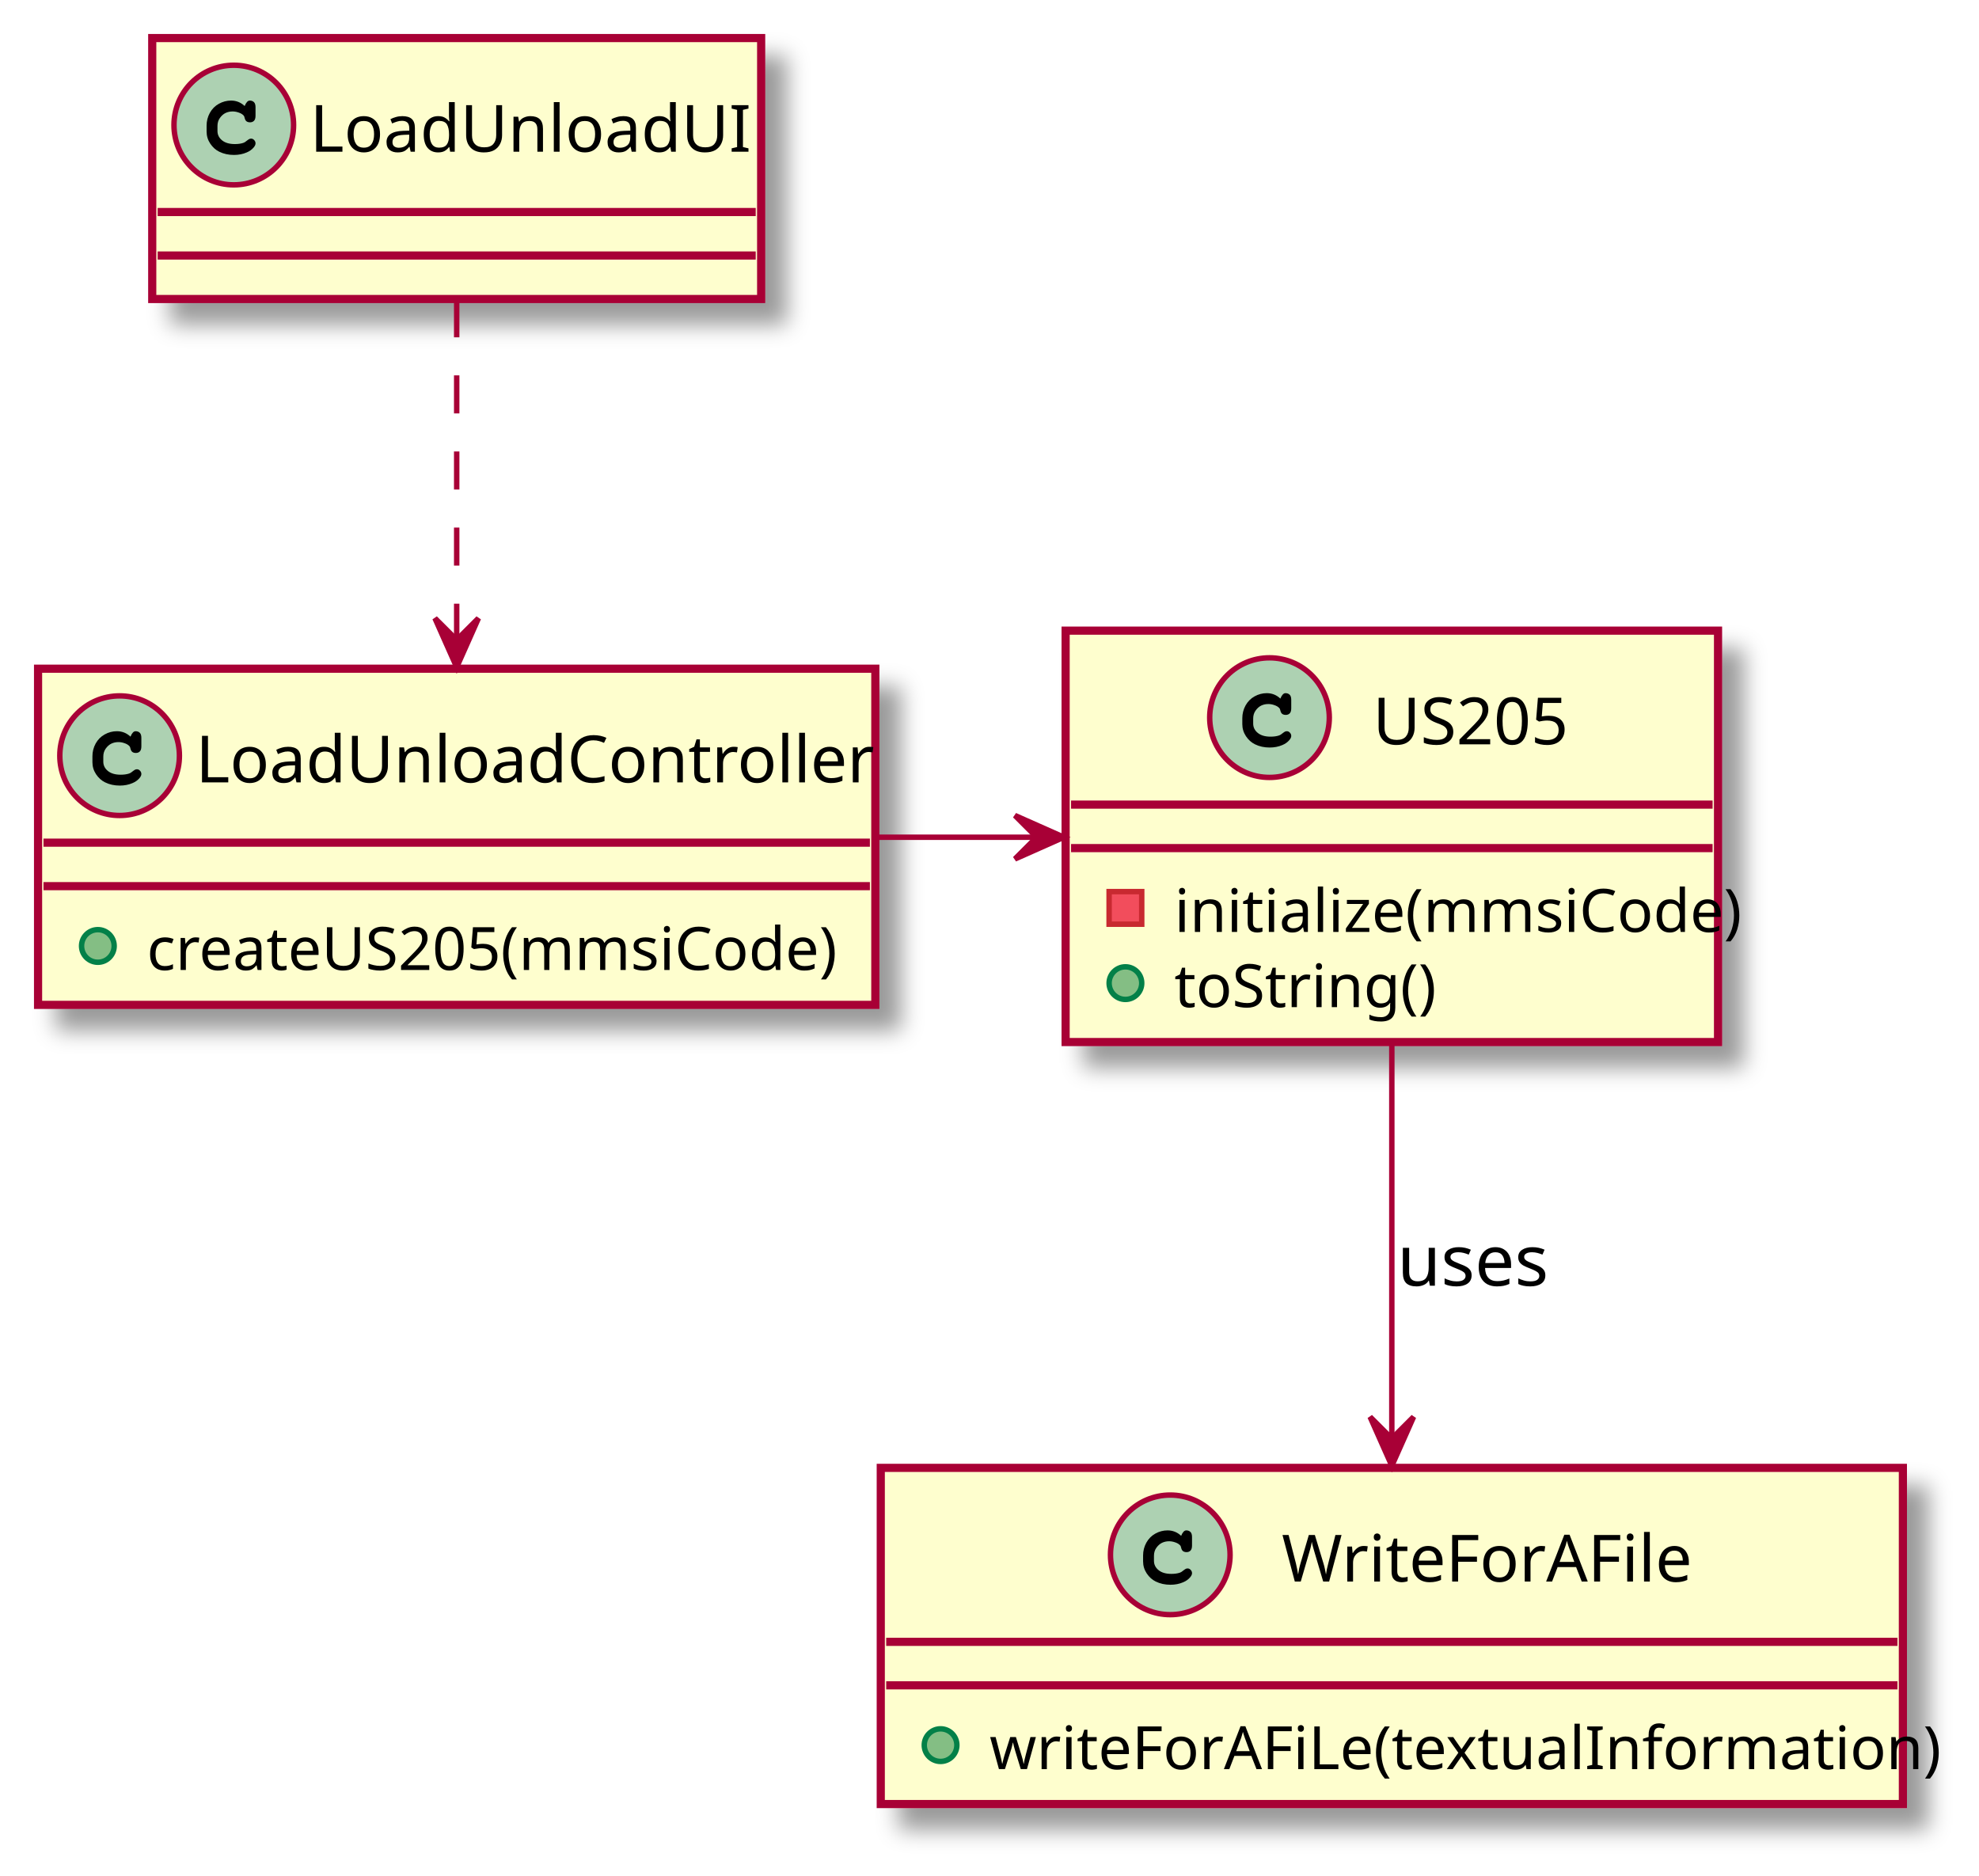
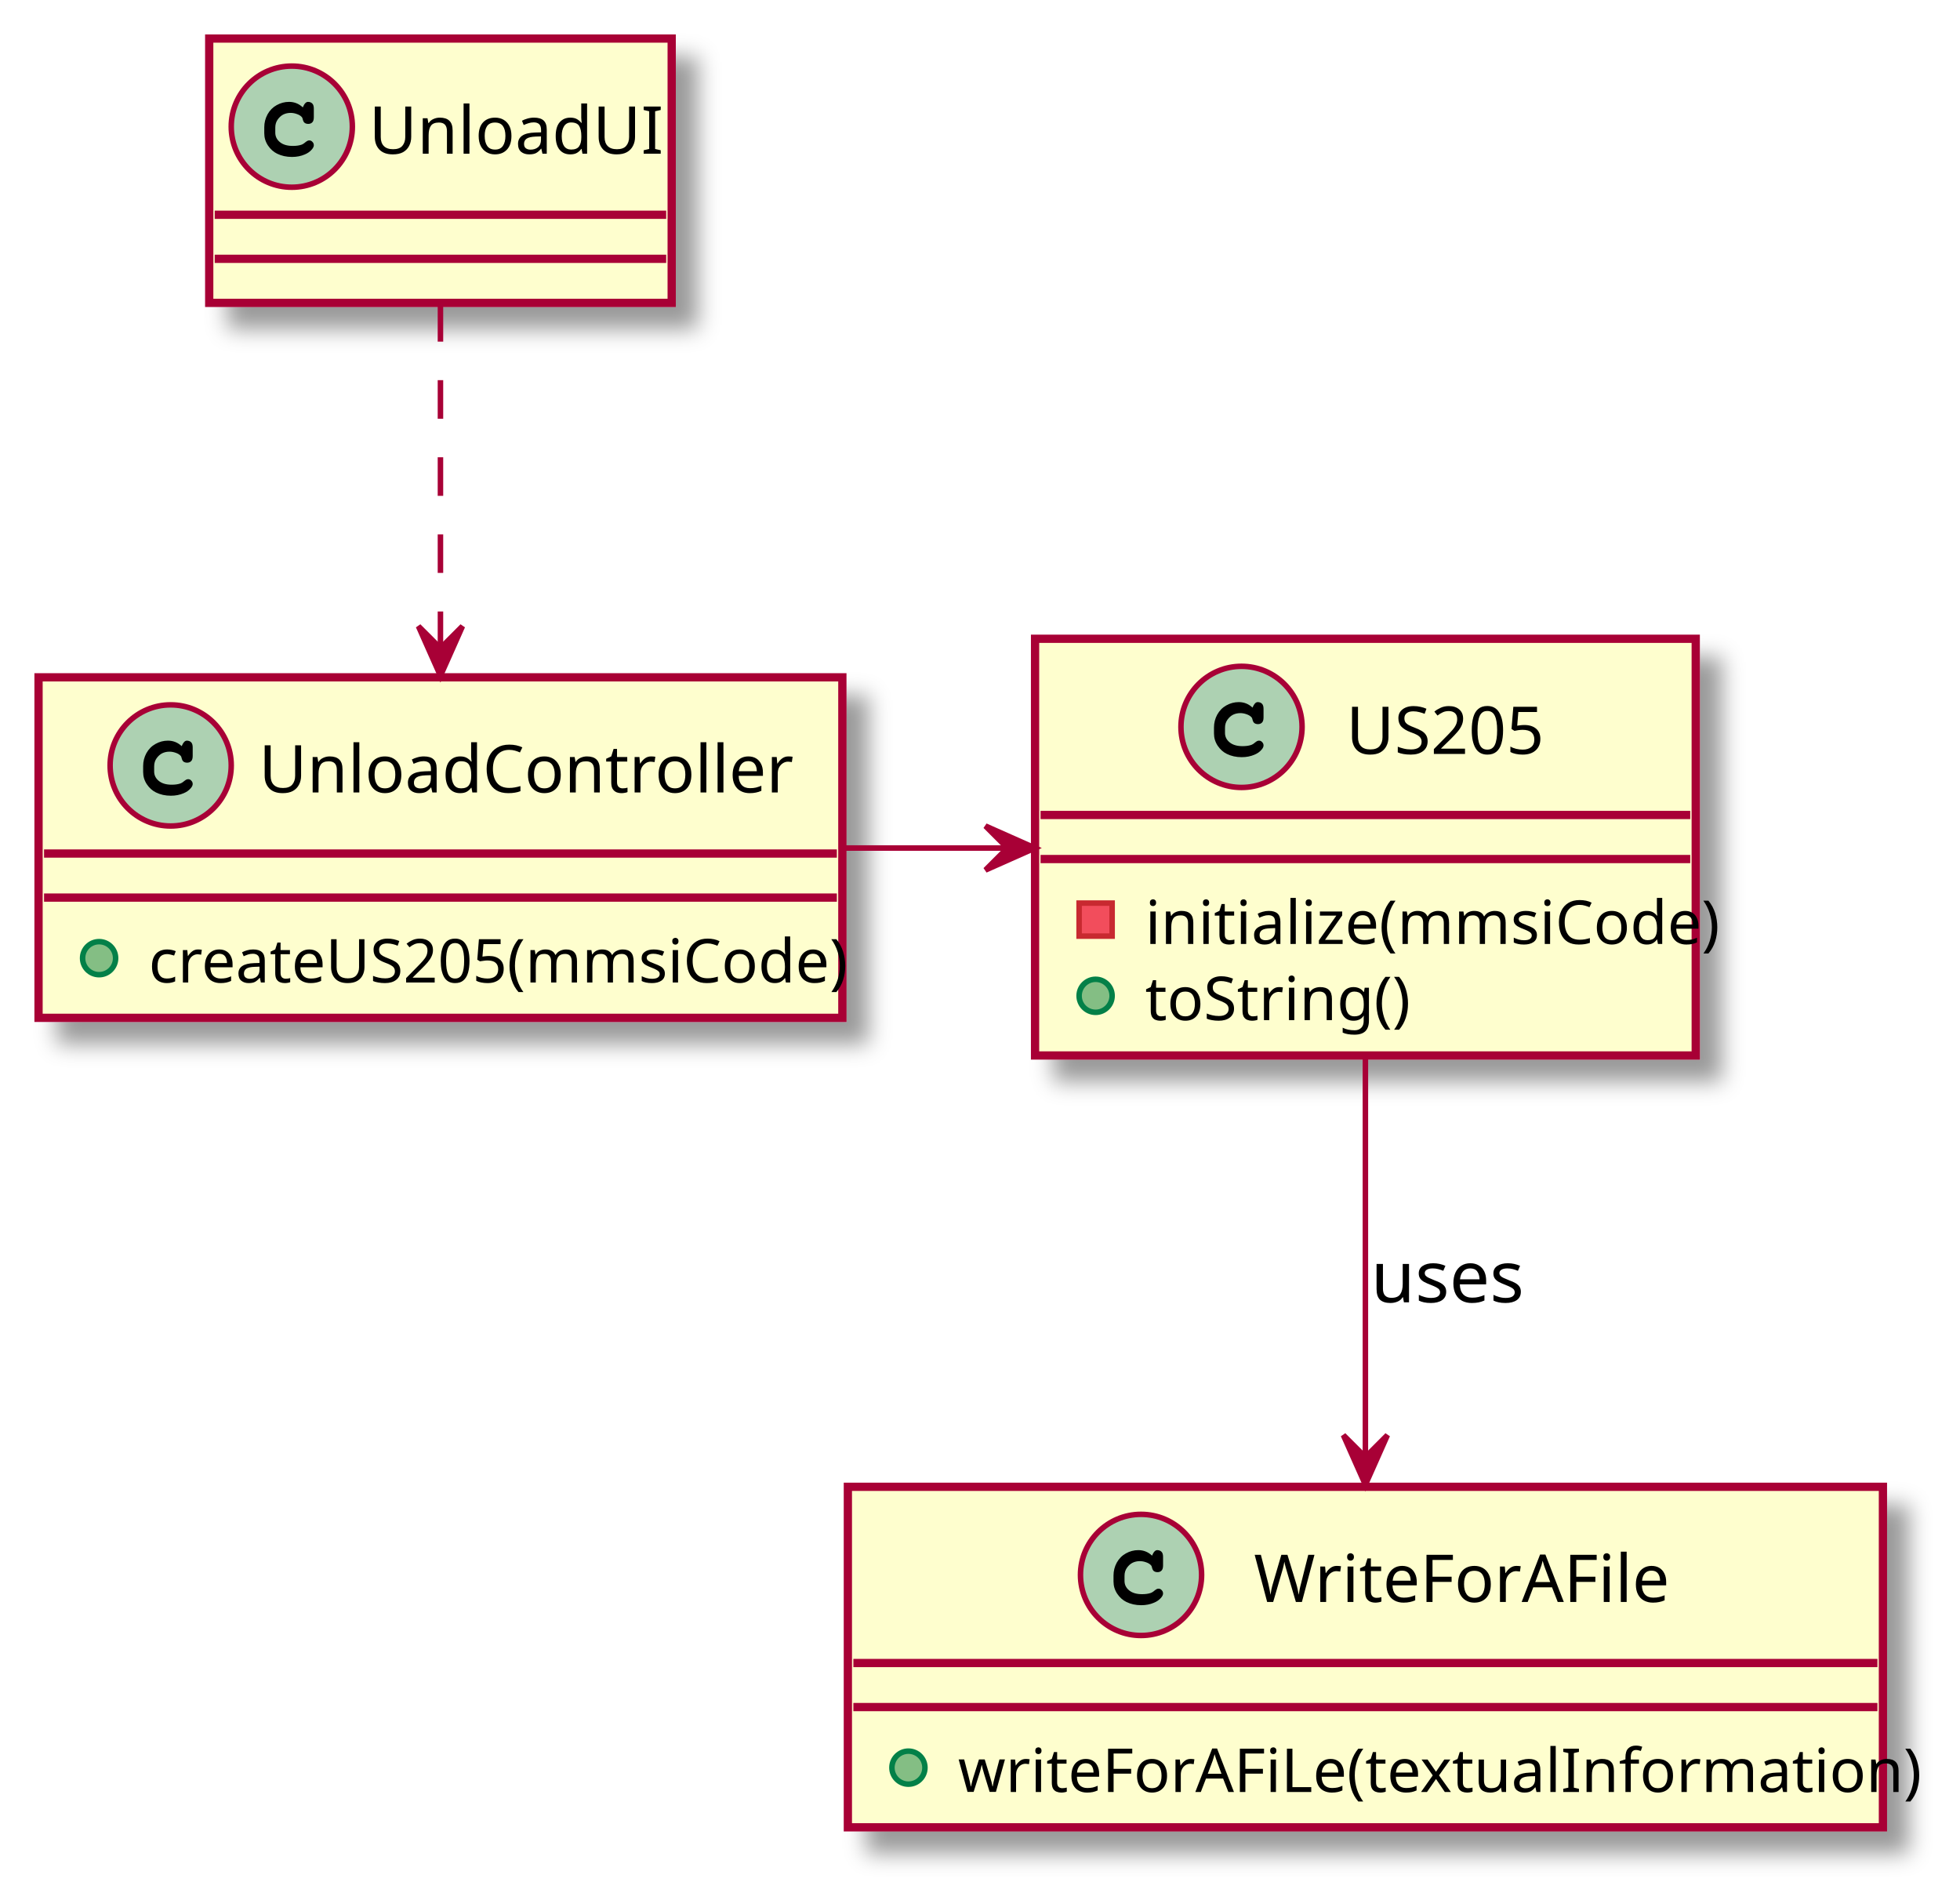
- <svg xmlns="http://www.w3.org/2000/svg" contentScriptType="application/ecmascript" contentStyleType="text/css" height="345px" preserveAspectRatio="none" style="width:364px;height:345px;background:#FFFFFF;" version="1.1" viewBox="0 0 364 345" width="364px" zoomAndPan="magnify">
+ <svg xmlns="http://www.w3.org/2000/svg" contentScriptType="application/ecmascript" contentStyleType="text/css" height="345px" preserveAspectRatio="none" style="width:356px;height:345px;background:#FFFFFF;" version="1.1" viewBox="0 0 356 345" width="356px" zoomAndPan="magnify">
  <defs>
-     <filter height="300%" id="f1s68go17aq53q" width="300%" x="-1" y="-1">
+     <filter height="300%" id="f1p94lct26ob6w" width="300%" x="-1" y="-1">
      <feGaussianBlur result="blurOut" stdDeviation="2.0" />
      <feColorMatrix in="blurOut" result="blurOut2" type="matrix" values="0 0 0 0 0 0 0 0 0 0 0 0 0 0 0 0 0 0 .4 0" />
      <feOffset dx="4.0" dy="4.0" in="blurOut2" result="blurOut3" />
      <feBlend in="SourceGraphic" in2="blurOut3" mode="normal" />
    </filter>
  </defs>
  <g>
-     <rect codeLine="3" fill="#FEFECE" filter="url(#f1s68go17aq53q)" height="48" id="LoadUnloadUI" style="stroke:#A80036;stroke-width:1.5;" width="112" x="28" y="7" />
-     <ellipse cx="43" cy="23" fill="#ADD1B2" rx="11" ry="11" style="stroke:#A80036;stroke-width:1.0;" />
-     <path d="M45,19.5 Q45.203,19 45.438,18.75 Q45.672,18.5 45.938,18.5 Q46.406,18.5 46.703,18.781 Q47,19.062 47,19.719 L47,21.281 Q47,21.938 46.719,22.219 Q46.438,22.5 46,22.5 Q45.609,22.5 45.359,22.328 Q45.109,22.156 45,21.703 Q44.953,21.391 44.781,21.219 Q44.469,20.891 43.906,20.703 Q43.344,20.5 42.781,20.5 Q42.078,20.5 41.484,20.781 Q40.906,21.062 40.453,21.688 Q40,22.312 40,23.172 L40,24.094 Q40,25.125 40.844,25.812 Q41.688,26.5 43.188,26.5 Q44.078,26.5 44.703,26.297 Q45.062,26.188 45.469,25.828 Q45.734,25.625 45.875,25.562 Q46.016,25.5 46.188,25.5 Q46.516,25.5 46.75,25.766 Q47,26.016 47,26.375 Q47,26.719 46.656,27.125 Q46.156,27.719 45.359,28.047 Q44.312,28.5 43.031,28.5 Q41.531,28.5 40.328,27.906 Q39.359,27.438 38.672,26.422 Q38,25.406 38,24.203 L38,23.109 Q38,21.859 38.594,20.766 Q39.203,19.672 40.25,19.094 Q41.312,18.5 42.5,18.5 Q43.219,18.5 43.844,18.75 Q44.469,19 45,19.5 Z " fill="#000000" />
-     <text fill="#000000" font-family="sans-serif" font-size="12" lengthAdjust="spacing" textLength="80" x="57" y="27.91">LoadUnloadUI</text>
-     <line style="stroke:#A80036;stroke-width:1.5;" x1="29" x2="139" y1="39" y2="39" />
-     <line style="stroke:#A80036;stroke-width:1.5;" x1="29" x2="139" y1="47" y2="47" />
-     <rect codeLine="7" fill="#FEFECE" filter="url(#f1s68go17aq53q)" height="61.836" id="LoadUnloadController" style="stroke:#A80036;stroke-width:1.5;" width="154" x="7" y="123" />
-     <ellipse cx="22" cy="139" fill="#ADD1B2" rx="11" ry="11" style="stroke:#A80036;stroke-width:1.0;" />
-     <path d="M24,135.5 Q24.203,135 24.438,134.75 Q24.672,134.5 24.938,134.5 Q25.406,134.5 25.703,134.781 Q26,135.062 26,135.719 L26,137.281 Q26,137.938 25.719,138.219 Q25.438,138.5 25,138.5 Q24.609,138.5 24.359,138.328 Q24.109,138.156 24,137.703 Q23.953,137.391 23.781,137.219 Q23.469,136.891 22.906,136.703 Q22.344,136.5 21.781,136.5 Q21.078,136.5 20.484,136.781 Q19.906,137.062 19.453,137.688 Q19,138.312 19,139.172 L19,140.094 Q19,141.125 19.844,141.812 Q20.688,142.5 22.188,142.5 Q23.078,142.5 23.703,142.297 Q24.062,142.188 24.469,141.828 Q24.734,141.625 24.875,141.562 Q25.016,141.5 25.188,141.5 Q25.516,141.5 25.75,141.766 Q26,142.016 26,142.375 Q26,142.719 25.656,143.125 Q25.156,143.719 24.359,144.047 Q23.312,144.5 22.031,144.5 Q20.531,144.5 19.328,143.906 Q18.359,143.438 17.672,142.422 Q17,141.406 17,140.203 L17,139.109 Q17,137.859 17.594,136.766 Q18.203,135.672 19.25,135.094 Q20.312,134.5 21.5,134.5 Q22.219,134.5 22.844,134.75 Q23.469,135 24,135.5 Z " fill="#000000" />
-     <text fill="#000000" font-family="sans-serif" font-size="12" lengthAdjust="spacing" textLength="122" x="36" y="143.91">LoadUnloadController</text>
-     <line style="stroke:#A80036;stroke-width:1.5;" x1="8" x2="160" y1="155" y2="155" />
-     <line style="stroke:#A80036;stroke-width:1.5;" x1="8" x2="160" y1="163" y2="163" />
+     <rect codeLine="3" fill="#FEFECE" filter="url(#f1p94lct26ob6w)" height="48" id="UnloadUI" style="stroke:#A80036;stroke-width:1.5;" width="84" x="38" y="7" />
+     <ellipse cx="53" cy="23" fill="#ADD1B2" rx="11" ry="11" style="stroke:#A80036;stroke-width:1.0;" />
+     <path d="M55,19.5 Q55.203,19 55.438,18.75 Q55.672,18.5 55.938,18.5 Q56.406,18.5 56.703,18.781 Q57,19.062 57,19.719 L57,21.281 Q57,21.938 56.719,22.219 Q56.438,22.5 56,22.5 Q55.609,22.5 55.359,22.328 Q55.109,22.156 55,21.703 Q54.953,21.391 54.781,21.219 Q54.469,20.891 53.906,20.703 Q53.344,20.5 52.781,20.5 Q52.078,20.5 51.484,20.781 Q50.906,21.062 50.453,21.688 Q50,22.312 50,23.172 L50,24.094 Q50,25.125 50.844,25.812 Q51.688,26.5 53.188,26.5 Q54.078,26.5 54.703,26.297 Q55.062,26.188 55.469,25.828 Q55.734,25.625 55.875,25.562 Q56.016,25.5 56.188,25.5 Q56.516,25.5 56.75,25.766 Q57,26.016 57,26.375 Q57,26.719 56.656,27.125 Q56.156,27.719 55.359,28.047 Q54.312,28.5 53.031,28.5 Q51.531,28.5 50.328,27.906 Q49.359,27.438 48.672,26.422 Q48,25.406 48,24.203 L48,23.109 Q48,21.859 48.594,20.766 Q49.203,19.672 50.25,19.094 Q51.312,18.5 52.5,18.5 Q53.219,18.5 53.844,18.75 Q54.469,19 55,19.5 Z " fill="#000000" />
+     <text fill="#000000" font-family="sans-serif" font-size="12" lengthAdjust="spacing" textLength="52" x="67" y="27.91">UnloadUI</text>
+     <line style="stroke:#A80036;stroke-width:1.5;" x1="39" x2="121" y1="39" y2="39" />
+     <line style="stroke:#A80036;stroke-width:1.5;" x1="39" x2="121" y1="47" y2="47" />
+     <rect codeLine="7" fill="#FEFECE" filter="url(#f1p94lct26ob6w)" height="61.836" id="UnloadController" style="stroke:#A80036;stroke-width:1.5;" width="146" x="7" y="123" />
+     <ellipse cx="31" cy="139" fill="#ADD1B2" rx="11" ry="11" style="stroke:#A80036;stroke-width:1.0;" />
+     <path d="M33,135.5 Q33.203,135 33.438,134.75 Q33.672,134.5 33.938,134.5 Q34.406,134.5 34.703,134.781 Q35,135.062 35,135.719 L35,137.281 Q35,137.938 34.719,138.219 Q34.438,138.5 34,138.5 Q33.609,138.5 33.359,138.328 Q33.109,138.156 33,137.703 Q32.953,137.391 32.781,137.219 Q32.469,136.891 31.906,136.703 Q31.344,136.5 30.781,136.5 Q30.078,136.5 29.484,136.781 Q28.906,137.062 28.453,137.688 Q28,138.312 28,139.172 L28,140.094 Q28,141.125 28.844,141.812 Q29.688,142.5 31.188,142.5 Q32.078,142.5 32.703,142.297 Q33.062,142.188 33.469,141.828 Q33.734,141.625 33.875,141.562 Q34.016,141.5 34.188,141.5 Q34.516,141.5 34.75,141.766 Q35,142.016 35,142.375 Q35,142.719 34.656,143.125 Q34.156,143.719 33.359,144.047 Q32.312,144.5 31.031,144.5 Q29.531,144.5 28.328,143.906 Q27.359,143.438 26.672,142.422 Q26,141.406 26,140.203 L26,139.109 Q26,137.859 26.594,136.766 Q27.203,135.672 28.25,135.094 Q29.312,134.5 30.5,134.5 Q31.219,134.5 31.844,134.75 Q32.469,135 33,135.5 Z " fill="#000000" />
+     <text fill="#000000" font-family="sans-serif" font-size="12" lengthAdjust="spacing" textLength="94" x="47" y="143.91">UnloadController</text>
+     <line style="stroke:#A80036;stroke-width:1.5;" x1="8" x2="152" y1="155" y2="155" />
+     <line style="stroke:#A80036;stroke-width:1.5;" x1="8" x2="152" y1="163" y2="163" />
    <ellipse cx="18" cy="174" fill="#84BE84" rx="3" ry="3" style="stroke:#038048;stroke-width:1.0;" />
    <text fill="#000000" font-family="sans-serif" font-size="11" lengthAdjust="spacing" textLength="120" x="27" y="178.419">createUS205(mmsiCode)</text>
-     <rect codeLine="12" fill="#FEFECE" filter="url(#f1s68go17aq53q)" height="75.672" id="US205" style="stroke:#A80036;stroke-width:1.5;" width="120" x="196" y="116" />
-     <ellipse cx="233.5" cy="132" fill="#ADD1B2" rx="11" ry="11" style="stroke:#A80036;stroke-width:1.0;" />
-     <path d="M235.5,128.5 Q235.703,128 235.938,127.75 Q236.172,127.5 236.438,127.5 Q236.906,127.5 237.203,127.781 Q237.5,128.062 237.5,128.719 L237.5,130.281 Q237.5,130.938 237.219,131.219 Q236.938,131.5 236.5,131.5 Q236.109,131.5 235.859,131.328 Q235.609,131.156 235.5,130.703 Q235.453,130.391 235.281,130.219 Q234.969,129.891 234.406,129.703 Q233.844,129.5 233.281,129.5 Q232.578,129.5 231.984,129.781 Q231.406,130.062 230.953,130.688 Q230.5,131.312 230.5,132.172 L230.5,133.094 Q230.5,134.125 231.344,134.812 Q232.188,135.5 233.688,135.5 Q234.578,135.5 235.203,135.297 Q235.562,135.188 235.969,134.828 Q236.234,134.625 236.375,134.562 Q236.516,134.5 236.688,134.5 Q237.016,134.5 237.25,134.766 Q237.5,135.016 237.5,135.375 Q237.5,135.719 237.156,136.125 Q236.656,136.719 235.859,137.047 Q234.812,137.5 233.531,137.5 Q232.031,137.5 230.828,136.906 Q229.859,136.438 229.172,135.422 Q228.5,134.406 228.5,133.203 L228.5,132.109 Q228.5,130.859 229.094,129.766 Q229.703,128.672 230.75,128.094 Q231.812,127.5 233,127.5 Q233.719,127.5 234.344,127.75 Q234.969,128 235.5,128.5 Z " fill="#000000" />
-     <text fill="#000000" font-family="sans-serif" font-size="12" lengthAdjust="spacing" textLength="38" x="252.5" y="136.91">US205</text>
-     <line style="stroke:#A80036;stroke-width:1.5;" x1="197" x2="315" y1="148" y2="148" />
-     <line style="stroke:#A80036;stroke-width:1.5;" x1="197" x2="315" y1="156" y2="156" />
-     <rect fill="#F24D5C" height="6" style="stroke:#C82930;stroke-width:1.0;" width="6" x="204" y="164" />
-     <text fill="#000000" font-family="sans-serif" font-size="11" lengthAdjust="spacing" textLength="94" x="216" y="171.419">initialize(mmsiCode)</text>
-     <ellipse cx="207" cy="180.836" fill="#84BE84" rx="3" ry="3" style="stroke:#038048;stroke-width:1.0;" />
-     <text fill="#000000" font-family="sans-serif" font-size="11" lengthAdjust="spacing" textLength="45" x="216" y="185.255">toString()</text>
-     <rect codeLine="18" fill="#FEFECE" filter="url(#f1s68go17aq53q)" height="61.836" id="WriteForAFile" style="stroke:#A80036;stroke-width:1.5;" width="188" x="162" y="270" />
-     <ellipse cx="215.25" cy="286" fill="#ADD1B2" rx="11" ry="11" style="stroke:#A80036;stroke-width:1.0;" />
-     <path d="M217.25,282.5 Q217.453,282 217.688,281.75 Q217.922,281.5 218.188,281.5 Q218.656,281.5 218.953,281.781 Q219.25,282.062 219.25,282.719 L219.25,284.281 Q219.25,284.938 218.969,285.219 Q218.688,285.5 218.25,285.5 Q217.859,285.5 217.609,285.328 Q217.359,285.156 217.25,284.703 Q217.203,284.391 217.031,284.219 Q216.719,283.891 216.156,283.703 Q215.594,283.5 215.031,283.5 Q214.328,283.5 213.734,283.781 Q213.156,284.062 212.703,284.688 Q212.25,285.312 212.25,286.172 L212.25,287.094 Q212.25,288.125 213.094,288.812 Q213.938,289.5 215.438,289.5 Q216.328,289.5 216.953,289.297 Q217.312,289.188 217.719,288.828 Q217.984,288.625 218.125,288.562 Q218.266,288.5 218.438,288.5 Q218.766,288.5 219,288.766 Q219.25,289.016 219.25,289.375 Q219.25,289.719 218.906,290.125 Q218.406,290.719 217.609,291.047 Q216.562,291.5 215.281,291.5 Q213.781,291.5 212.578,290.906 Q211.609,290.438 210.922,289.422 Q210.25,288.406 210.25,287.203 L210.25,286.109 Q210.25,284.859 210.844,283.766 Q211.453,282.672 212.5,282.094 Q213.562,281.5 214.75,281.5 Q215.469,281.5 216.094,281.75 Q216.719,282 217.25,282.5 Z " fill="#000000" />
-     <text fill="#000000" font-family="sans-serif" font-size="12" lengthAdjust="spacing" textLength="73" x="235.75" y="290.91">WriteForAFile</text>
-     <line style="stroke:#A80036;stroke-width:1.5;" x1="163" x2="349" y1="302" y2="302" />
-     <line style="stroke:#A80036;stroke-width:1.5;" x1="163" x2="349" y1="310" y2="310" />
-     <ellipse cx="173" cy="321" fill="#84BE84" rx="3" ry="3" style="stroke:#038048;stroke-width:1.0;" />
-     <text fill="#000000" font-family="sans-serif" font-size="11" lengthAdjust="spacing" textLength="162" x="182" y="325.419">writeForAFiLe(textualInformation)</text>
-     <path codeLine="24" d="M84,55.04 C84,72.74 84,97.49 84,117.69 " fill="none" id="LoadUnloadUI-to-LoadUnloadController" style="stroke:#A80036;stroke-width:1.0;stroke-dasharray:7.0,7.0;" />
-     <polygon fill="#A80036" points="84,122.72,88,113.72,84,117.72,80,113.72,84,122.72" style="stroke:#A80036;stroke-width:1.0;" />
-     <path codeLine="25" d="M161.27,154 C171.03,154 180.8,154 190.57,154 " fill="none" id="LoadUnloadController-to-US205" style="stroke:#A80036;stroke-width:1.0;" />
-     <polygon fill="#A80036" points="195.68,154,186.68,150,190.68,154,186.68,158,195.68,154" style="stroke:#A80036;stroke-width:1.0;" />
-     <path codeLine="26" d="M256,192.34 C256,214.56 256,242.59 256,264.48 " fill="none" id="US205-to-WriteForAFile" style="stroke:#A80036;stroke-width:1.0;" />
-     <polygon fill="#A80036" points="256,269.62,260,260.62,256,264.62,252,260.62,256,269.62" style="stroke:#A80036;stroke-width:1.0;" />
-     <text fill="#000000" font-family="sans-serif" font-size="13" lengthAdjust="spacing" textLength="28" x="257" y="236.495">uses</text>
+     <rect codeLine="12" fill="#FEFECE" filter="url(#f1p94lct26ob6w)" height="75.672" id="US205" style="stroke:#A80036;stroke-width:1.5;" width="120" x="188" y="116" />
+     <ellipse cx="225.5" cy="132" fill="#ADD1B2" rx="11" ry="11" style="stroke:#A80036;stroke-width:1.0;" />
+     <path d="M227.5,128.5 Q227.703,128 227.938,127.75 Q228.172,127.5 228.438,127.5 Q228.906,127.5 229.203,127.781 Q229.5,128.062 229.5,128.719 L229.5,130.281 Q229.5,130.938 229.219,131.219 Q228.938,131.5 228.5,131.5 Q228.109,131.5 227.859,131.328 Q227.609,131.156 227.5,130.703 Q227.453,130.391 227.281,130.219 Q226.969,129.891 226.406,129.703 Q225.844,129.5 225.281,129.5 Q224.578,129.5 223.984,129.781 Q223.406,130.062 222.953,130.688 Q222.5,131.312 222.5,132.172 L222.5,133.094 Q222.5,134.125 223.344,134.812 Q224.188,135.5 225.688,135.5 Q226.578,135.5 227.203,135.297 Q227.562,135.188 227.969,134.828 Q228.234,134.625 228.375,134.562 Q228.516,134.5 228.688,134.5 Q229.016,134.5 229.25,134.766 Q229.5,135.016 229.5,135.375 Q229.5,135.719 229.156,136.125 Q228.656,136.719 227.859,137.047 Q226.812,137.5 225.531,137.5 Q224.031,137.5 222.828,136.906 Q221.859,136.438 221.172,135.422 Q220.5,134.406 220.5,133.203 L220.5,132.109 Q220.5,130.859 221.094,129.766 Q221.703,128.672 222.75,128.094 Q223.812,127.5 225,127.5 Q225.719,127.5 226.344,127.75 Q226.969,128 227.5,128.5 Z " fill="#000000" />
+     <text fill="#000000" font-family="sans-serif" font-size="12" lengthAdjust="spacing" textLength="38" x="244.5" y="136.91">US205</text>
+     <line style="stroke:#A80036;stroke-width:1.5;" x1="189" x2="307" y1="148" y2="148" />
+     <line style="stroke:#A80036;stroke-width:1.5;" x1="189" x2="307" y1="156" y2="156" />
+     <rect fill="#F24D5C" height="6" style="stroke:#C82930;stroke-width:1.0;" width="6" x="196" y="164" />
+     <text fill="#000000" font-family="sans-serif" font-size="11" lengthAdjust="spacing" textLength="94" x="208" y="171.419">initialize(mmsiCode)</text>
+     <ellipse cx="199" cy="180.836" fill="#84BE84" rx="3" ry="3" style="stroke:#038048;stroke-width:1.0;" />
+     <text fill="#000000" font-family="sans-serif" font-size="11" lengthAdjust="spacing" textLength="45" x="208" y="185.255">toString()</text>
+     <rect codeLine="18" fill="#FEFECE" filter="url(#f1p94lct26ob6w)" height="61.836" id="WriteForAFile" style="stroke:#A80036;stroke-width:1.5;" width="188" x="154" y="270" />
+     <ellipse cx="207.25" cy="286" fill="#ADD1B2" rx="11" ry="11" style="stroke:#A80036;stroke-width:1.0;" />
+     <path d="M209.25,282.5 Q209.453,282 209.688,281.75 Q209.922,281.5 210.188,281.5 Q210.656,281.5 210.953,281.781 Q211.25,282.062 211.25,282.719 L211.25,284.281 Q211.25,284.938 210.969,285.219 Q210.688,285.5 210.25,285.5 Q209.859,285.5 209.609,285.328 Q209.359,285.156 209.25,284.703 Q209.203,284.391 209.031,284.219 Q208.719,283.891 208.156,283.703 Q207.594,283.5 207.031,283.5 Q206.328,283.5 205.734,283.781 Q205.156,284.062 204.703,284.688 Q204.25,285.312 204.25,286.172 L204.25,287.094 Q204.25,288.125 205.094,288.812 Q205.938,289.5 207.438,289.5 Q208.328,289.5 208.953,289.297 Q209.312,289.188 209.719,288.828 Q209.984,288.625 210.125,288.562 Q210.266,288.5 210.438,288.5 Q210.766,288.5 211,288.766 Q211.25,289.016 211.25,289.375 Q211.25,289.719 210.906,290.125 Q210.406,290.719 209.609,291.047 Q208.562,291.5 207.281,291.5 Q205.781,291.5 204.578,290.906 Q203.609,290.438 202.922,289.422 Q202.25,288.406 202.25,287.203 L202.25,286.109 Q202.25,284.859 202.844,283.766 Q203.453,282.672 204.5,282.094 Q205.562,281.5 206.75,281.5 Q207.469,281.5 208.094,281.75 Q208.719,282 209.25,282.5 Z " fill="#000000" />
+     <text fill="#000000" font-family="sans-serif" font-size="12" lengthAdjust="spacing" textLength="73" x="227.75" y="290.91">WriteForAFile</text>
+     <line style="stroke:#A80036;stroke-width:1.5;" x1="155" x2="341" y1="302" y2="302" />
+     <line style="stroke:#A80036;stroke-width:1.5;" x1="155" x2="341" y1="310" y2="310" />
+     <ellipse cx="165" cy="321" fill="#84BE84" rx="3" ry="3" style="stroke:#038048;stroke-width:1.0;" />
+     <text fill="#000000" font-family="sans-serif" font-size="11" lengthAdjust="spacing" textLength="162" x="174" y="325.419">writeForAFiLe(textualInformation)</text>
+     <path codeLine="24" d="M80,55.04 C80,72.74 80,97.49 80,117.69 " fill="none" id="UnloadUI-to-UnloadController" style="stroke:#A80036;stroke-width:1.0;stroke-dasharray:7.0,7.0;" />
+     <polygon fill="#A80036" points="80,122.72,84,113.72,80,117.72,76,113.72,80,122.72" style="stroke:#A80036;stroke-width:1.0;" />
+     <path codeLine="25" d="M153.17,154 C163.06,154 172.94,154 182.82,154 " fill="none" id="UnloadController-to-US205" style="stroke:#A80036;stroke-width:1.0;" />
+     <polygon fill="#A80036" points="187.99,154,178.99,150,182.99,154,178.99,158,187.99,154" style="stroke:#A80036;stroke-width:1.0;" />
+     <path codeLine="26" d="M248,192.34 C248,214.56 248,242.59 248,264.48 " fill="none" id="US205-to-WriteForAFile" style="stroke:#A80036;stroke-width:1.0;" />
+     <polygon fill="#A80036" points="248,269.62,252,260.62,248,264.62,244,260.62,248,269.62" style="stroke:#A80036;stroke-width:1.0;" />
+     <text fill="#000000" font-family="sans-serif" font-size="13" lengthAdjust="spacing" textLength="28" x="249" y="236.495">uses</text>
  </g>
</svg>
